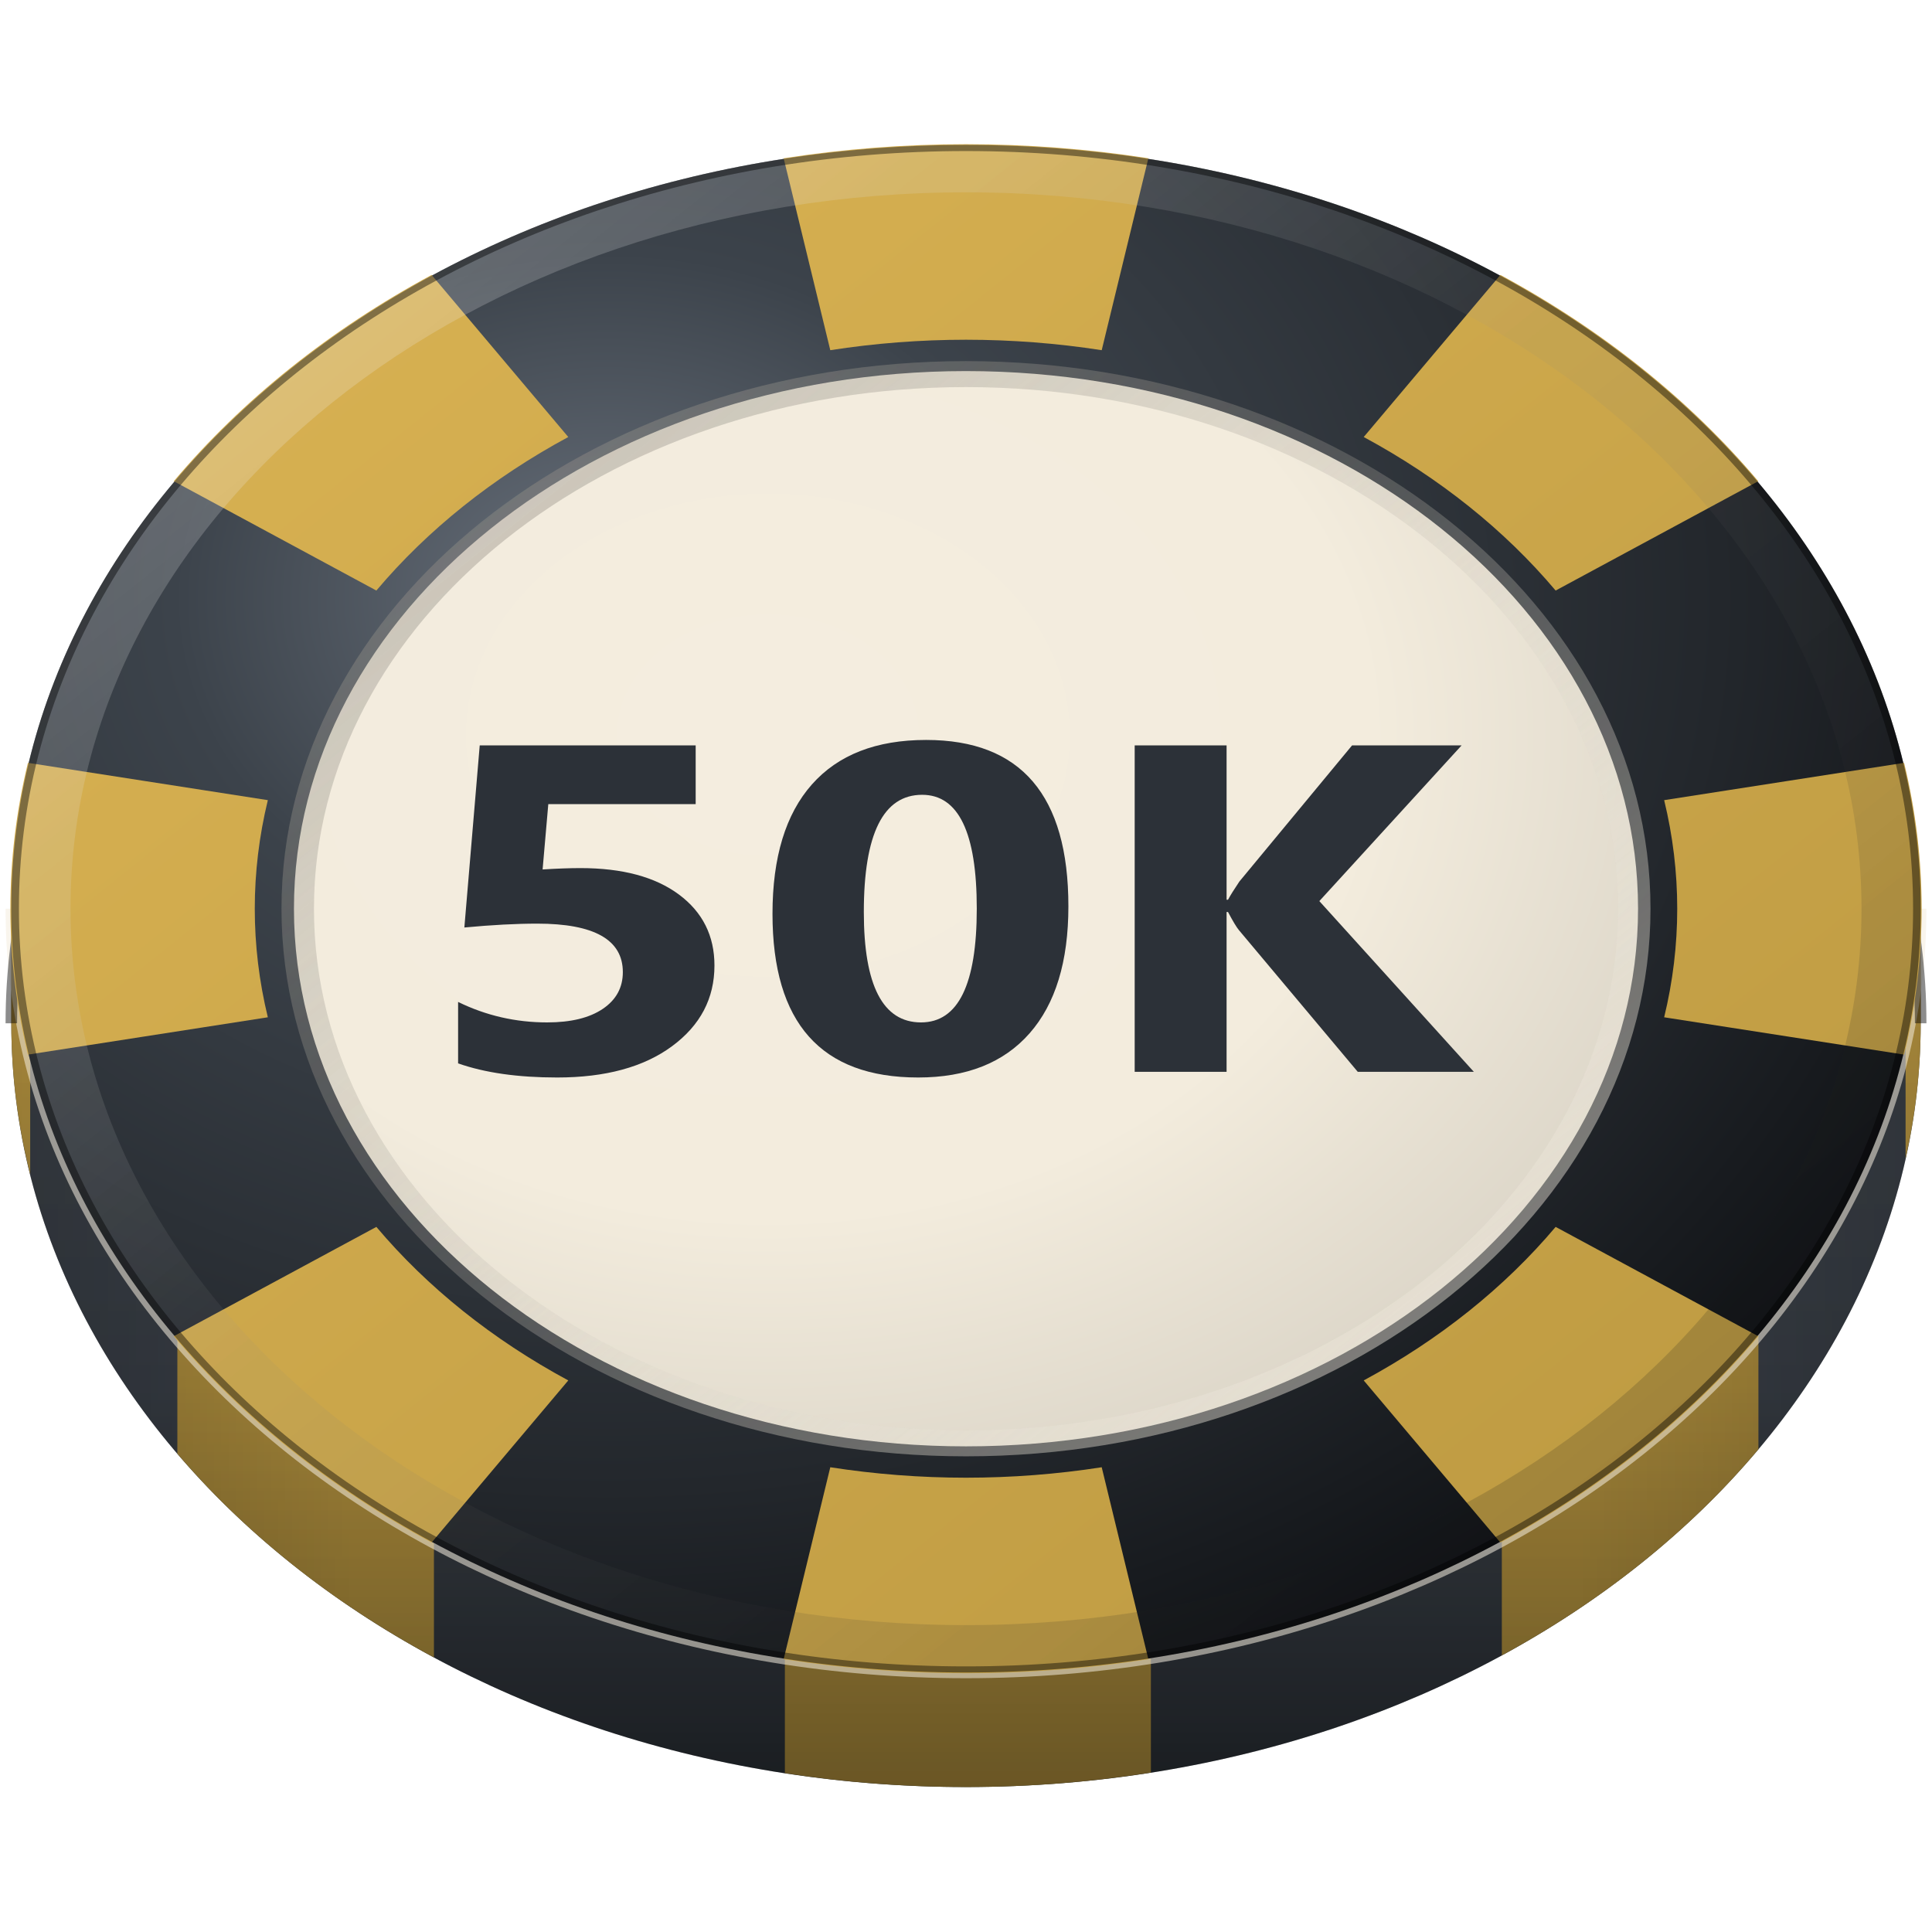
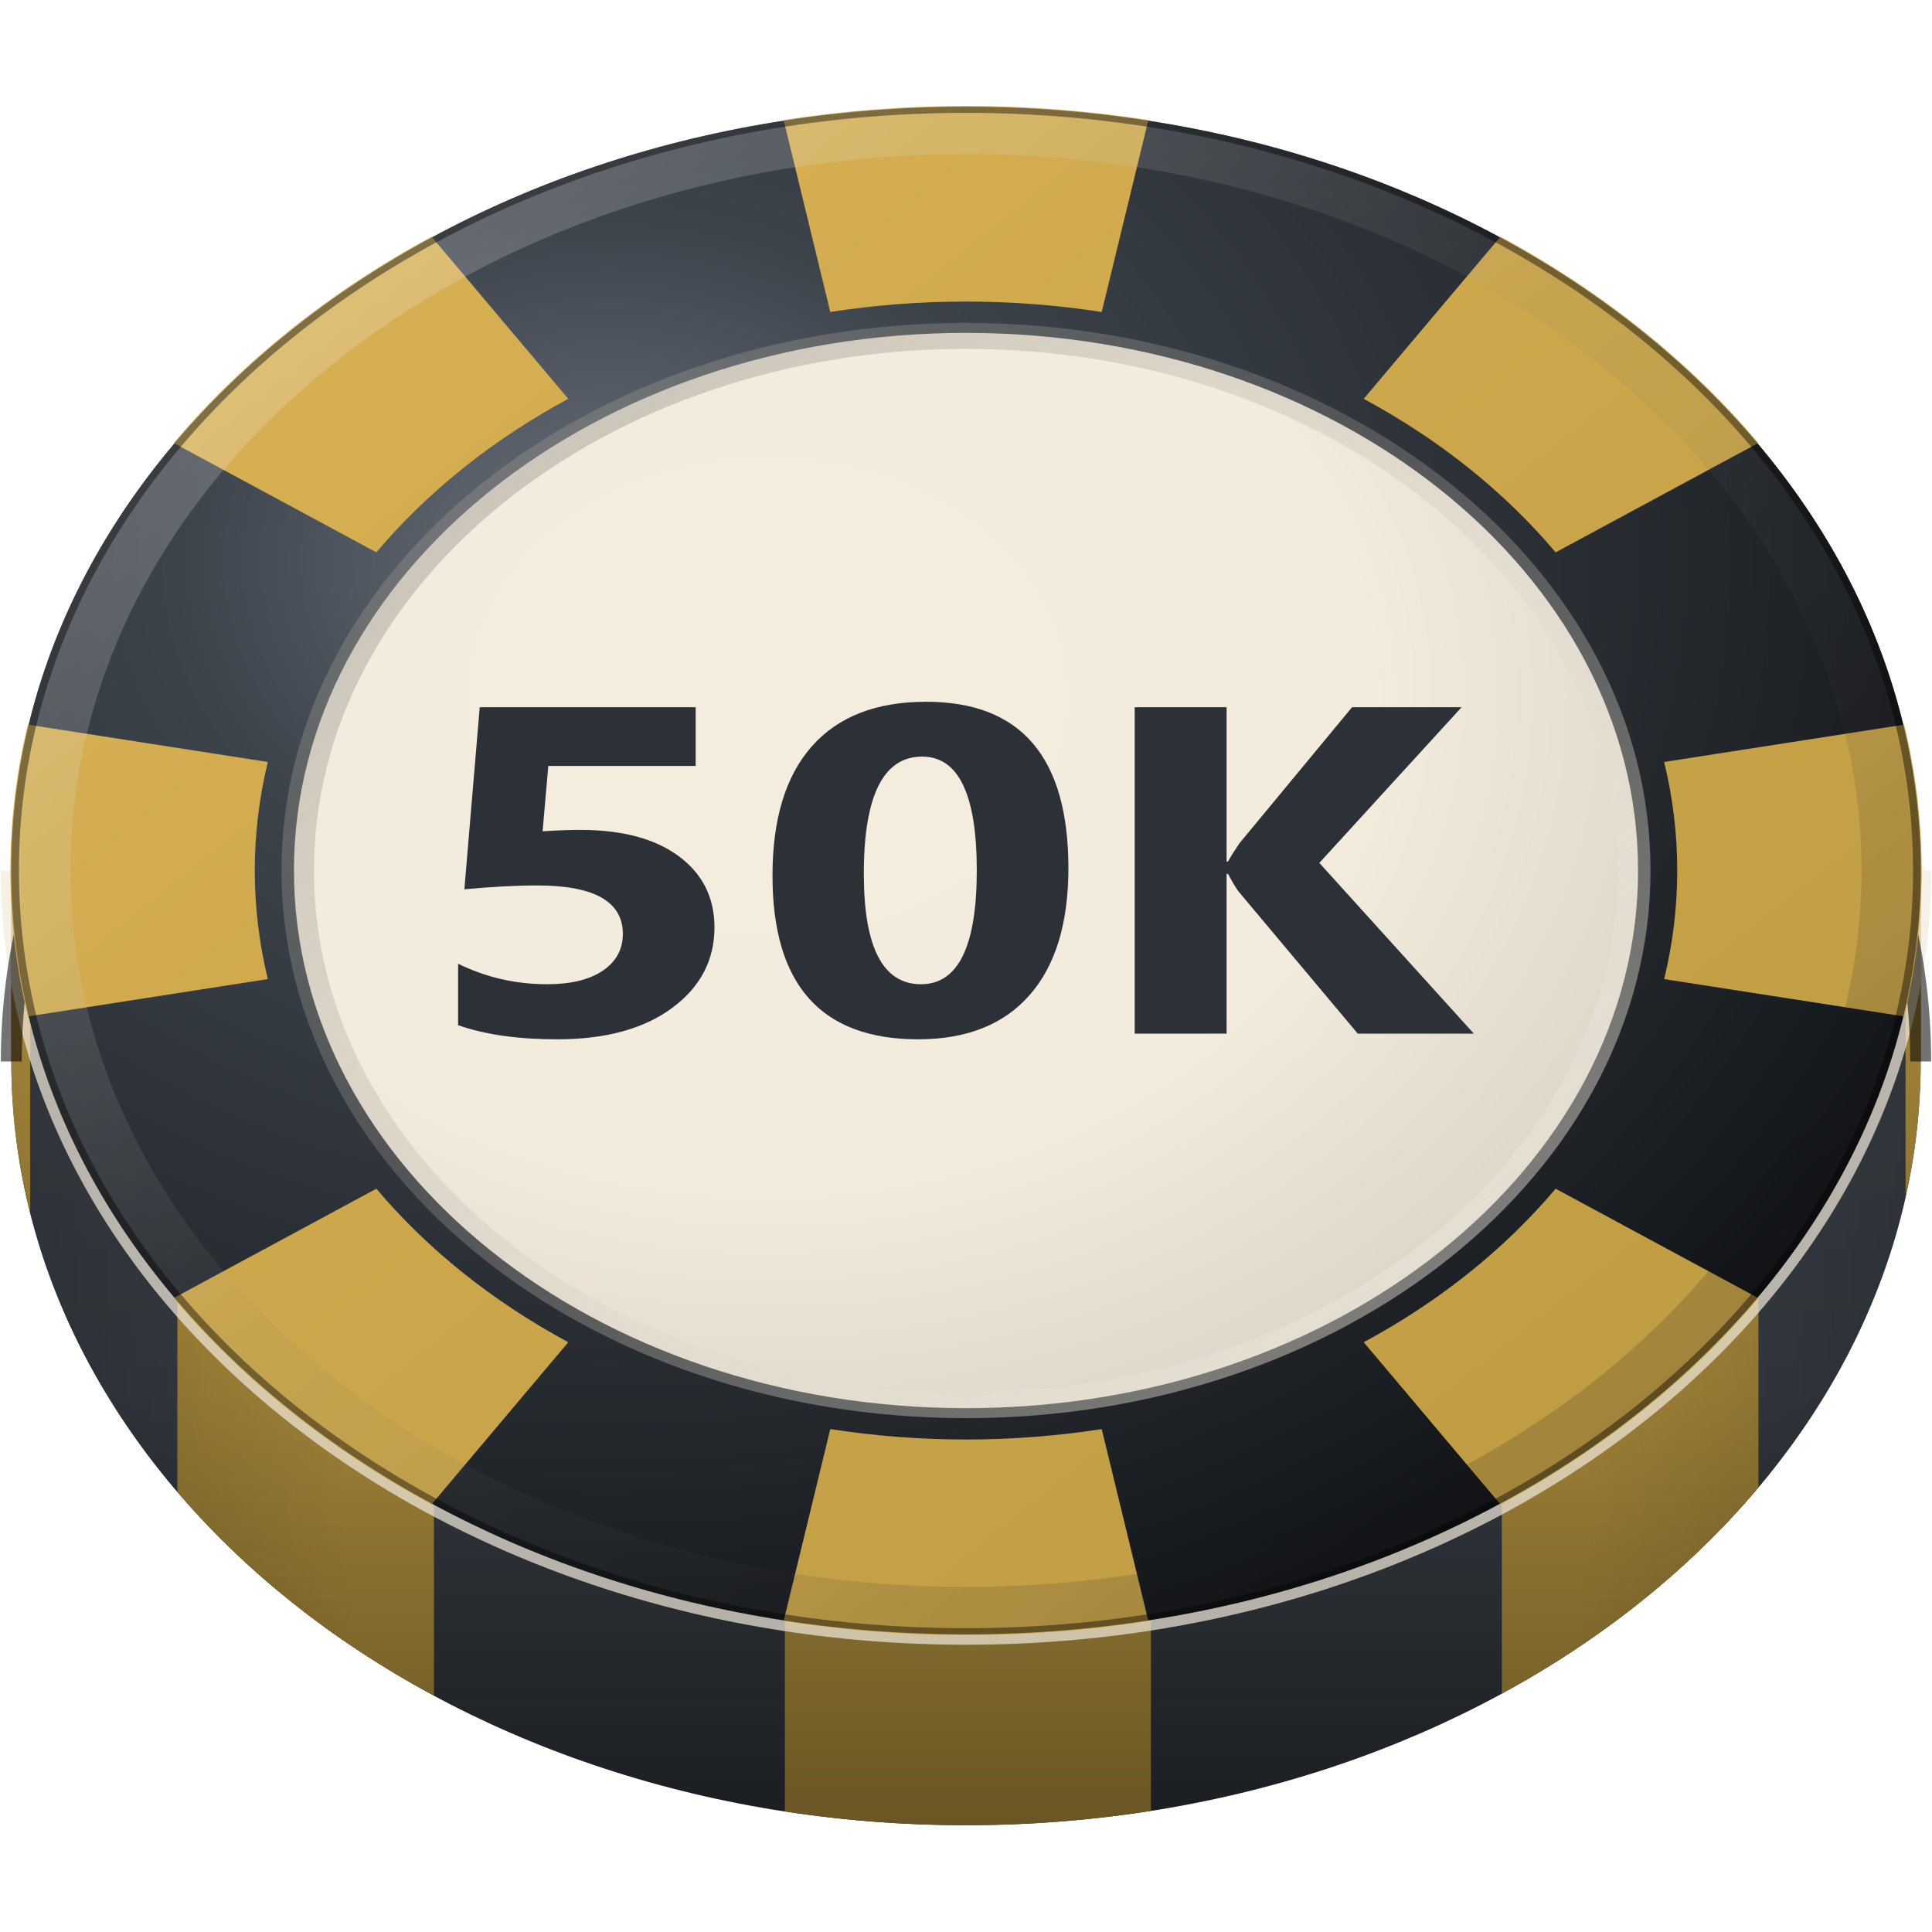
<svg xmlns="http://www.w3.org/2000/svg" width="1024" height="1024" viewBox="0 0 1024 1024">
  <defs>
    <radialGradient id="body" gradientUnits="userSpaceOnUse" cx="322.0" cy="307.0" r="819.7">
      <stop offset="0.000" stop-color="#6a727d" />
      <stop offset="0.280" stop-color="#3c434b" />
      <stop offset="0.720" stop-color="#23272c" />
      <stop offset="1.000" stop-color="#0d0f12" />
    </radialGradient>
    <radialGradient id="inlay" gradientUnits="userSpaceOnUse" cx="407.0" cy="397.0" r="581.9">
      <stop offset="0.000" stop-color="#f4eddf" />
      <stop offset="0.550" stop-color="#f3ecdd" />
      <stop offset="1.000" stop-color="#d5cfc2" />
    </radialGradient>
    <linearGradient id="ins" gradientUnits="userSpaceOnUse" x1="6.0" y1="6.0" x2="1018.0" y2="1018.0">
      <stop offset="0.000" stop-color="#dbb454" stop-opacity="1.00" />
      <stop offset="1.000" stop-color="#bb9840" stop-opacity="1.00" />
    </linearGradient>
    <linearGradient id="sheen" gradientUnits="userSpaceOnUse" x1="6.0" y1="6.0" x2="1018.0" y2="1018.0">
      <stop offset="0.000" stop-color="#ffffff" stop-opacity="0.30" />
      <stop offset="0.450" stop-color="#ffffff" stop-opacity="0.05" />
      <stop offset="1.000" stop-color="#ffffff" stop-opacity="0.00" />
    </linearGradient>
    <linearGradient id="shade" gradientUnits="userSpaceOnUse" x1="6.0" y1="6.0" x2="1018.0" y2="1018.0">
      <stop offset="0.000" stop-color="#000000" stop-opacity="0.00" />
      <stop offset="0.550" stop-color="#000000" stop-opacity="0.05" />
      <stop offset="1.000" stop-color="#000000" stop-opacity="0.22" />
    </linearGradient>
    <linearGradient id="stepdark" gradientUnits="userSpaceOnUse" x1="6.0" y1="6.0" x2="1018.0" y2="1018.0">
      <stop offset="0.000" stop-color="#87837b" stop-opacity="0.62" />
      <stop offset="0.550" stop-color="#87837b" stop-opacity="0.10" />
      <stop offset="1.000" stop-color="#87837b" stop-opacity="0.00" />
    </linearGradient>
    <linearGradient id="steplight" gradientUnits="userSpaceOnUse" x1="6.0" y1="6.0" x2="1018.0" y2="1018.0">
      <stop offset="0.000" stop-color="#f5efe2" stop-opacity="0.00" />
      <stop offset="0.450" stop-color="#f5efe2" stop-opacity="0.10" />
      <stop offset="1.000" stop-color="#f5efe2" stop-opacity="0.70" />
    </linearGradient>
-     <linearGradient id="oblband" gradientUnits="userSpaceOnUse" x1="512.0" y1="481.6" x2="512.0" y2="947.2">
+     <linearGradient id="oblband" gradientUnits="userSpaceOnUse" x1="512.0" y1="461.4" x2="512.0" y2="967.4">
      <stop offset="0.000" stop-color="#434950" stop-opacity="1.00" />
      <stop offset="0.550" stop-color="#3a4048" stop-opacity="1.00" />
      <stop offset="1.000" stop-color="#23272c" stop-opacity="1.00" />
    </linearGradient>
-     <linearGradient id="oblins" gradientUnits="userSpaceOnUse" x1="512.0" y1="481.6" x2="512.0" y2="947.2">
+     <linearGradient id="oblins" gradientUnits="userSpaceOnUse" x1="512.0" y1="461.4" x2="512.0" y2="967.4">
      <stop offset="0.000" stop-color="#dab14d" stop-opacity="1.00" />
      <stop offset="1.000" stop-color="#8c7230" stop-opacity="1.00" />
    </linearGradient>
-     <linearGradient id="oblshade" gradientUnits="userSpaceOnUse" x1="512.0" y1="481.6" x2="512.0" y2="947.2">
+     <linearGradient id="oblshade" gradientUnits="userSpaceOnUse" x1="512.0" y1="461.4" x2="512.0" y2="967.4">
      <stop offset="0.000" stop-color="#000000" stop-opacity="0.00" />
      <stop offset="0.550" stop-color="#000000" stop-opacity="0.06" />
      <stop offset="1.000" stop-color="#000000" stop-opacity="0.22" />
    </linearGradient>
    <linearGradient id="oblside" gradientUnits="userSpaceOnUse" x1="6.0" y1="512.0" x2="1018.0" y2="512.0">
      <stop offset="0.000" stop-color="#000000" stop-opacity="0.22" />
      <stop offset="0.180" stop-color="#000000" stop-opacity="0.03" />
      <stop offset="0.820" stop-color="#000000" stop-opacity="0.03" />
      <stop offset="1.000" stop-color="#000000" stop-opacity="0.22" />
    </linearGradient>
  </defs>
-   <path d="M 6.00 481.64 A 506.00 404.80 0 0 0 1018.00 481.64 L 1018.00 542.36 A 506.00 404.80 0 0 1 6.00 542.36 Z" fill="url(#oblband)" />
-   <path d="M 6.00 481.64 A 506.00 404.80 0 0 0 16.00 561.72 L 16.00 622.44 A 506.00 404.80 0 0 1 6.00 542.36 Z" fill="url(#oblins)" />
-   <path d="M 94.00 709.76 A 506.00 404.80 0 0 0 230.00 817.75 L 230.00 878.47 A 506.00 404.80 0 0 1 94.00 770.48 Z" fill="url(#oblins)" />
-   <path d="M 416.00 879.09 A 506.00 404.80 0 0 0 610.00 878.78 L 610.00 939.50 A 506.00 404.80 0 0 1 416.00 939.81 Z" fill="url(#oblins)" />
-   <path d="M 796.00 816.67 A 506.00 404.80 0 0 0 932.00 707.40 L 932.00 768.12 A 506.00 404.80 0 0 1 796.00 877.39 Z" fill="url(#oblins)" />
-   <path d="M 1010.00 553.34 A 506.00 404.80 0 0 0 1018.00 481.64 L 1018.00 542.36 A 506.00 404.80 0 0 1 1010.00 614.06 Z" fill="url(#oblins)" />
-   <path d="M 6.00 481.64 A 506.00 404.80 0 0 0 1018.00 481.64 L 1018.00 542.36 A 506.00 404.80 0 0 1 6.00 542.36 Z" fill="url(#oblshade)" />
-   <path d="M 6.00 481.64 A 506.00 404.80 0 0 0 1018.00 481.64 L 1018.00 542.36 A 506.00 404.80 0 0 1 6.00 542.36 Z" fill="url(#oblside)" />
-   <path d="M 6.00 481.64 A 506.00 404.80 0 0 0 1018.00 481.64" fill="none" stroke="#f3ecdd" stroke-opacity="0.55" stroke-width="6.1" />
-   <path d="M 1018.00 542.36 A 506.00 404.80 0 0 0 6.00 542.36" fill="none" stroke="#000000" stroke-opacity="0.45" stroke-width="6.1" />
-   <g transform="translate(0 72.04) scale(1 0.8)">
+   <path d="M 6.00 461.40 A 506.00 404.80 0 0 0 1018.00 461.40 L 1018.00 562.60 A 506.00 404.80 0 0 1 6.00 562.60 Z" fill="url(#oblband)" />
+   <path d="M 6.00 461.40 A 506.00 404.80 0 0 0 16.00 541.48 L 16.00 642.68 A 506.00 404.80 0 0 1 6.00 562.60 Z" fill="url(#oblins)" />
+   <path d="M 94.00 689.52 A 506.00 404.80 0 0 0 230.00 797.51 L 230.00 898.71 A 506.00 404.80 0 0 1 94.00 790.72 Z" fill="url(#oblins)" />
+   <path d="M 416.00 858.85 A 506.00 404.80 0 0 0 610.00 858.54 L 610.00 959.74 A 506.00 404.80 0 0 1 416.00 960.05 Z" fill="url(#oblins)" />
+   <path d="M 796.00 796.43 A 506.00 404.80 0 0 0 932.00 687.16 L 932.00 788.36 A 506.00 404.80 0 0 1 796.00 897.63 Z" fill="url(#oblins)" />
+   <path d="M 1010.00 533.10 A 506.00 404.80 0 0 0 1018.00 461.40 L 1018.00 562.60 A 506.00 404.80 0 0 1 1010.00 634.30 Z" fill="url(#oblins)" />
+   <path d="M 6.00 461.40 A 506.00 404.80 0 0 0 1018.00 461.40 L 1018.00 562.60 A 506.00 404.80 0 0 1 6.00 562.60 Z" fill="url(#oblshade)" />
+   <path d="M 6.00 461.40 A 506.00 404.80 0 0 0 1018.00 461.40 L 1018.00 562.60 A 506.00 404.80 0 0 1 6.00 562.60 Z" fill="url(#oblside)" />
+   <path d="M 6.00 461.40 A 506.00 404.80 0 0 0 1018.00 461.40" fill="none" stroke="#f3ecdd" stroke-opacity="0.70" stroke-width="11.1" />
+   <path d="M 1018.00 562.60 A 506.00 404.80 0 0 0 6.00 562.60" fill="none" stroke="#000000" stroke-opacity="0.55" stroke-width="11.1" />
+   <g transform="translate(0 51.80) scale(1 0.8)">
    <circle cx="512.0" cy="512.0" r="506.0" fill="url(#body)" />
    <path d="M 415.35 14.80 A 506.51 506.51 0 0 1 608.65 14.80 L 583.93 141.96 A 376.97 376.97 0 0 0 440.07 141.96 Z" fill="url(#ins)" />
    <path d="M 795.23 92.09 A 506.51 506.51 0 0 1 931.91 228.77 L 824.52 301.20 A 376.97 376.97 0 0 0 722.80 199.48 Z" fill="url(#ins)" />
    <path d="M 1009.20 415.35 A 506.51 506.51 0 0 1 1009.20 608.65 L 882.04 583.93 A 376.97 376.97 0 0 0 882.04 440.07 Z" fill="url(#ins)" />
    <path d="M 931.91 795.23 A 506.51 506.51 0 0 1 795.23 931.91 L 722.80 824.52 A 376.97 376.97 0 0 0 824.52 722.80 Z" fill="url(#ins)" />
    <path d="M 608.65 1009.20 A 506.51 506.51 0 0 1 415.35 1009.20 L 440.07 882.04 A 376.97 376.97 0 0 0 583.93 882.04 Z" fill="url(#ins)" />
    <path d="M 228.77 931.91 A 506.51 506.51 0 0 1 92.09 795.23 L 199.48 722.80 A 376.97 376.97 0 0 0 301.20 824.52 Z" fill="url(#ins)" />
    <path d="M 14.80 608.65 A 506.51 506.51 0 0 1 14.80 415.35 L 141.96 440.07 A 376.97 376.97 0 0 0 141.96 583.93 Z" fill="url(#ins)" />
    <path d="M 92.09 228.77 A 506.51 506.51 0 0 1 228.77 92.09 L 301.20 199.48 A 376.97 376.97 0 0 0 199.48 301.20 Z" fill="url(#ins)" />
    <circle cx="512.0" cy="512.0" r="356.2" fill="url(#inlay)" />
    <path d="M 874.80 512.00 A 362.80 362.80 0 1 1 149.20 512.00 A 362.80 362.80 0 1 1 874.80 512.00 Z M 857.60 512.00 A 345.60 345.60 0 1 1 166.40 512.00 A 345.60 345.60 0 1 1 857.60 512.00 Z" fill="url(#stepdark)" fill-rule="evenodd" />
    <path d="M 874.80 512.00 A 362.80 362.80 0 1 1 149.20 512.00 A 362.80 362.80 0 1 1 874.80 512.00 Z M 857.60 512.00 A 345.60 345.60 0 1 1 166.40 512.00 A 345.60 345.60 0 1 1 857.60 512.00 Z" fill="url(#steplight)" fill-rule="evenodd" />
    <g transform="translate(221.39 620.05) scale(0.1508 -0.1508)">
      <path d="M142 37V307Q289 217 455 217Q580 217 650.5 276.5Q721 336 721 438Q721 651 420 651Q309 651 164 634L218 1434H977V1176H459L439 889Q516 895 572 895Q793 895 918.0 779.0Q1043 663 1043 467Q1043 250 894.0 112.5Q745 -25 490 -25Q283 -25 142 37Z" transform="translate(0.0 0)" fill="#2c3138" />
      <path d="M581 -25Q69 -25 69 694Q69 1067 207.5 1262.5Q346 1458 609 1458Q1109 1458 1109 727Q1109 363 972.5 169.0Q836 -25 581 -25ZM595 1217Q390 1217 390 702Q390 217 591 217Q787 217 787 717Q787 1217 595 1217Z" transform="translate(1178.0 0)" fill="#2c3138" />
      <path d="M1356 0H948L530 623Q518 641 492 702H487V0H164V1434H487V756H492Q504 784 532 836L928 1434H1313L813 750Z" transform="translate(2356.0 0)" fill="#2c3138" />
    </g>
    <path d="M 1018.00 512.00 A 506.00 506.00 0 1 1 6.00 512.00 A 506.00 506.00 0 1 1 1018.00 512.00 Z M 986.63 512.00 A 474.63 474.63 0 1 1 37.37 512.00 A 474.63 474.63 0 1 1 986.63 512.00 Z" fill="url(#sheen)" fill-rule="evenodd" />
    <path d="M 1018.00 512.00 A 506.00 506.00 0 1 1 6.00 512.00 A 506.00 506.00 0 1 1 1018.00 512.00 Z M 986.63 512.00 A 474.63 474.63 0 1 1 37.37 512.00 A 474.63 474.63 0 1 1 986.63 512.00 Z" fill="url(#shade)" fill-rule="evenodd" />
    <circle cx="512.0" cy="512.0" r="504.0" fill="none" stroke="#000000" stroke-opacity="0.42" stroke-width="4.05" />
  </g>
</svg>
